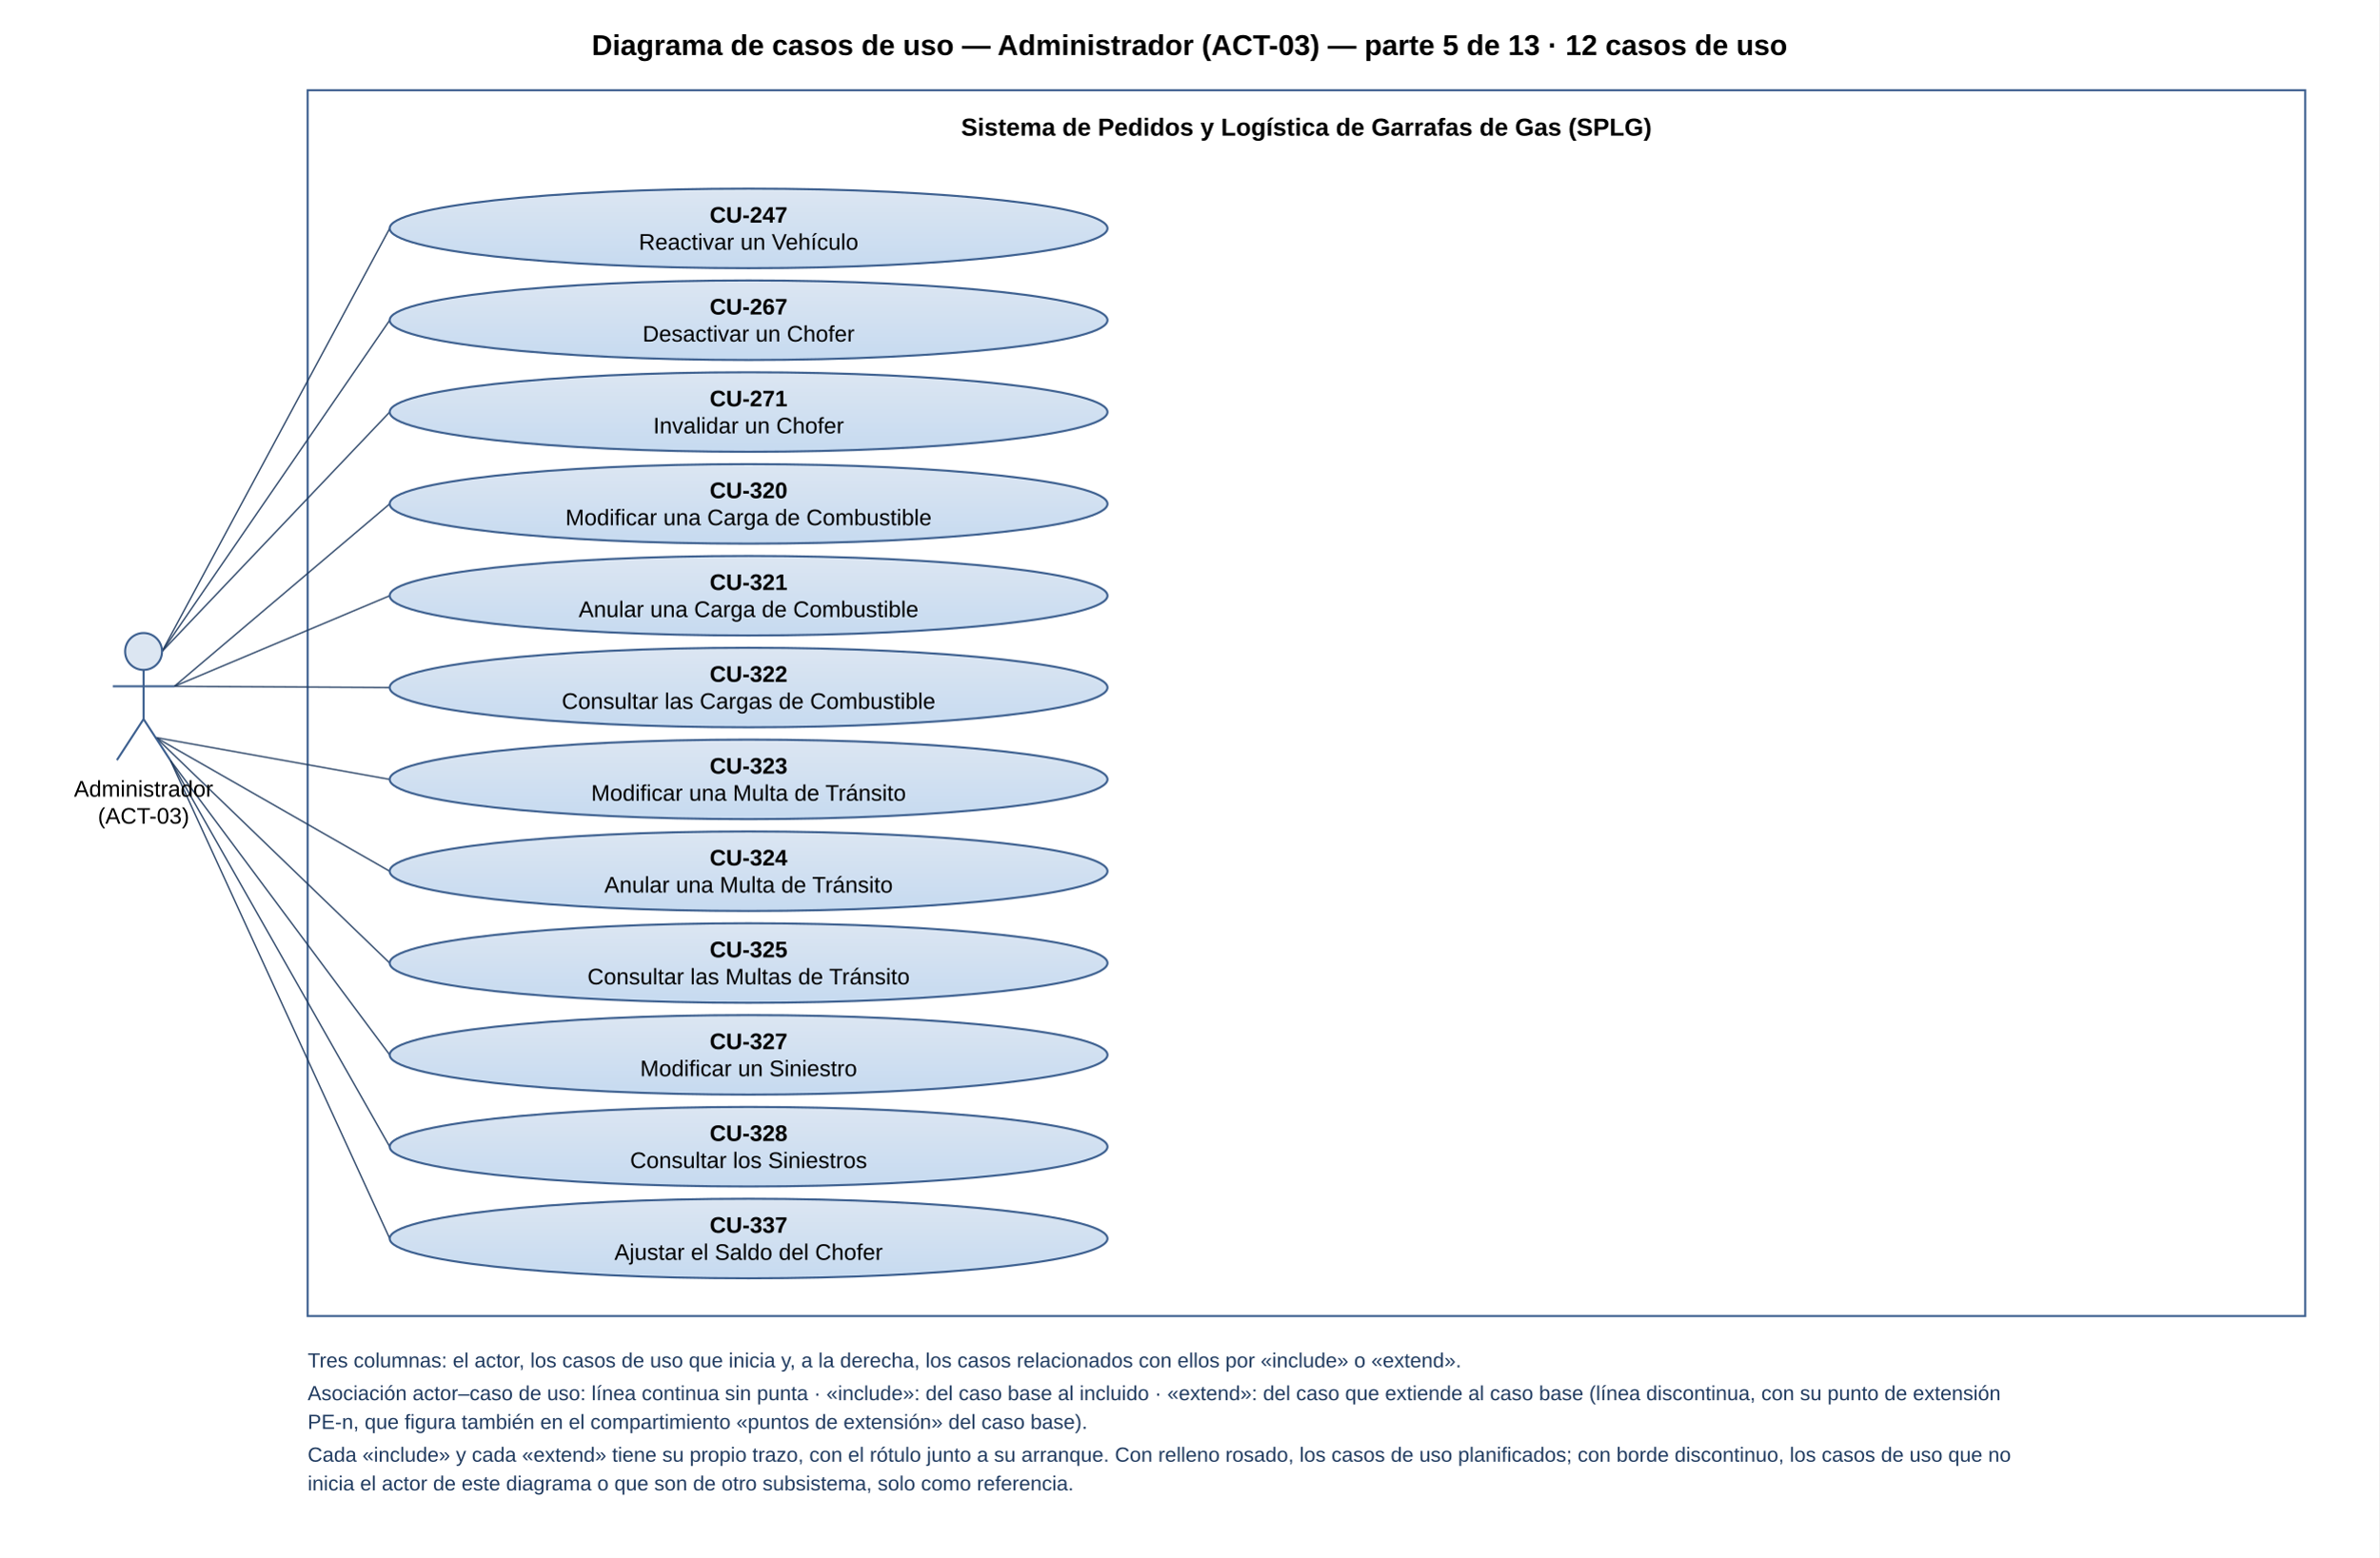
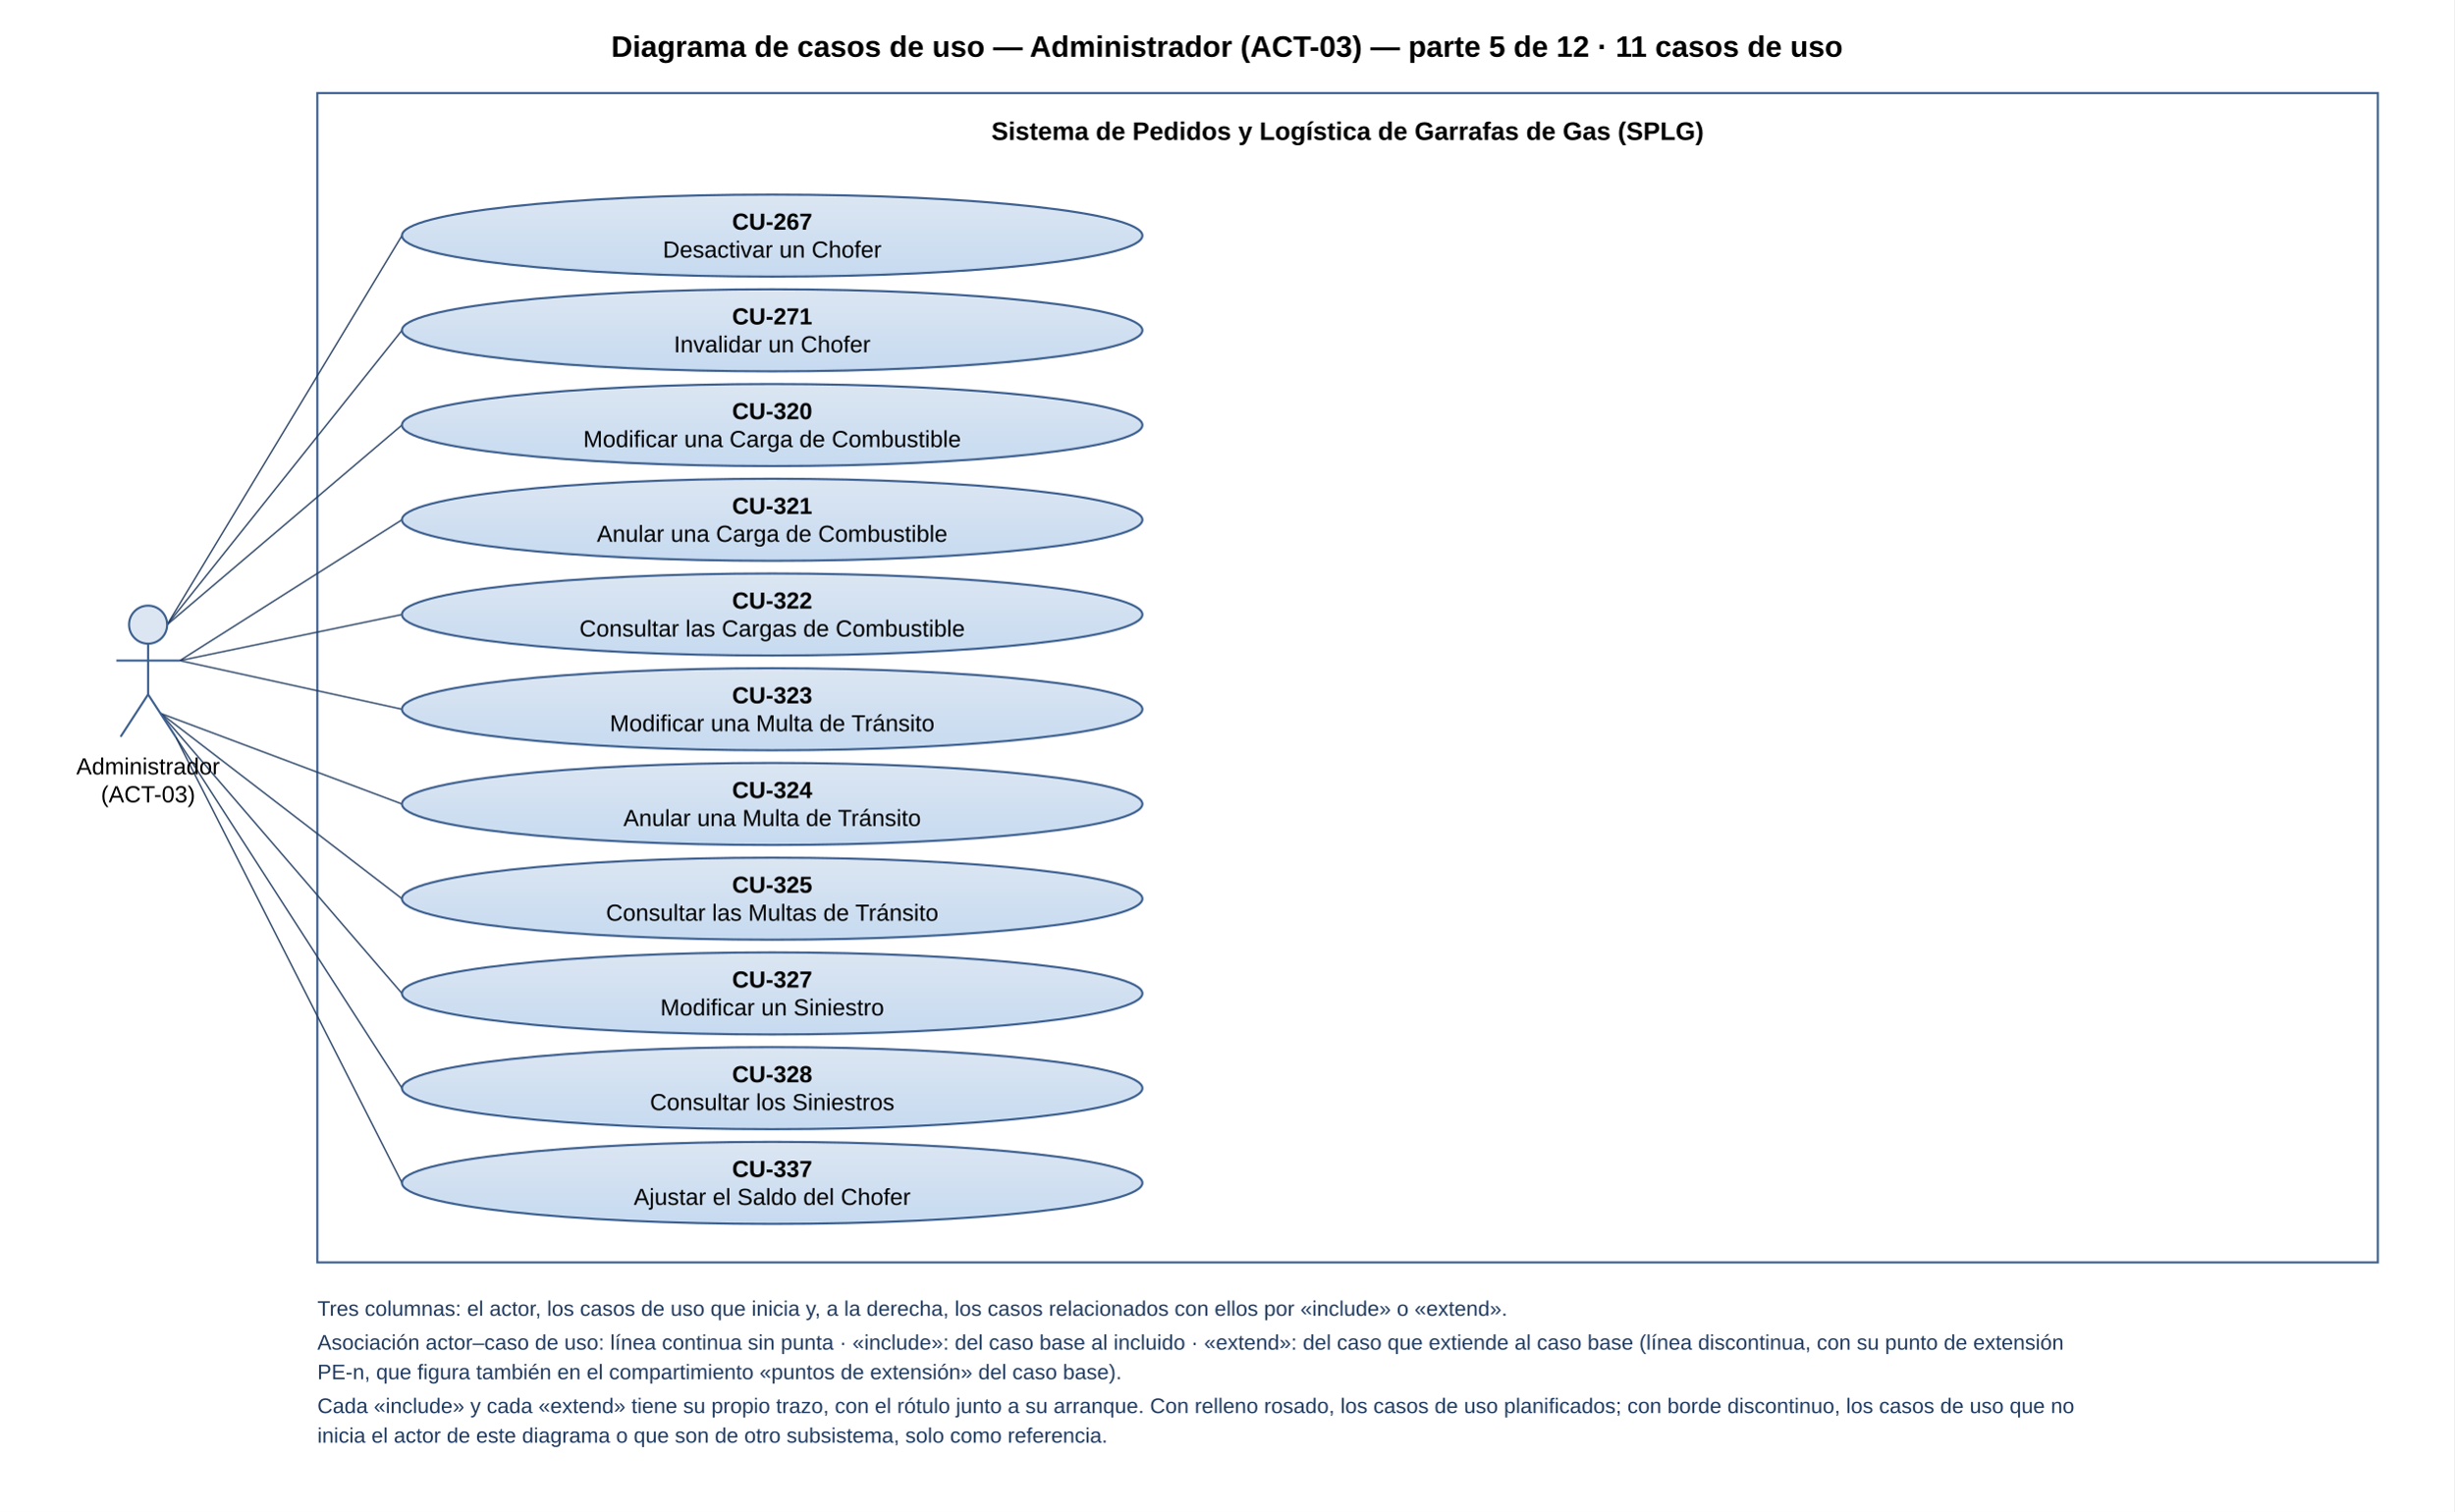
- <svg xmlns="http://www.w3.org/2000/svg" width="1160" height="760" viewBox="0 0 1160 760" font-family="Arial, Helvetica, sans-serif">
+ <svg xmlns="http://www.w3.org/2000/svg" width="1160" height="715" viewBox="0 0 1160 715" font-family="Arial, Helvetica, sans-serif">
  <defs>
    <marker id="abre" viewBox="0 0 10 10" refX="9" refY="5" markerWidth="8" markerHeight="8" orient="auto">
      <path d="M0 1 L9 5 L0 9" fill="none" stroke="#1F3A5F" stroke-width="1" />
    </marker>
    <marker id="hueco" viewBox="0 0 12 12" refX="11" refY="6" markerWidth="11" markerHeight="11" orient="auto">
      <path d="M1 1 L11 6 L1 11 Z" fill="#FFFFFF" stroke="#1F3A5F" stroke-width="1" />
    </marker>
    <linearGradient id="vp" x1="0" y1="0" x2="0" y2="1">
      <stop offset="0" stop-color="#DCE6F2" />
      <stop offset="1" stop-color="#C6DAF0" />
    </linearGradient>
  </defs>
  <rect width="100%" height="100%" fill="#FFFFFF" />
-   <text x="580.0" y="22.0" font-size="14" text-anchor="middle" dominant-baseline="central" fill="#000000" font-weight="bold">Diagrama de casos de uso — Administrador (ACT-03) — parte 5 de 13 · 12 casos de uso</text>
-   <rect class="limite" data-x="150" data-y="44" data-w="974" data-h="598" x="150" y="44" width="974" height="598" fill="#FFFFFF" stroke="#3C5F8F" stroke-width="1.0" />
+   <text x="580.0" y="22.0" font-size="14" text-anchor="middle" dominant-baseline="central" fill="#000000" font-weight="bold">Diagrama de casos de uso — Administrador (ACT-03) — parte 5 de 12 · 11 casos de uso</text>
+   <rect class="limite" data-x="150" data-y="44" data-w="974" data-h="553" x="150" y="44" width="974" height="553" fill="#FFFFFF" stroke="#3C5F8F" stroke-width="1.0" />
  <text x="637.0" y="62.0" font-size="12" text-anchor="middle" dominant-baseline="central" fill="#000000" font-weight="bold">Sistema de Pedidos y Logística de Garrafas de Gas (SPLG)</text>
-   <path class="asoc" data-act="03" data-cu="CU-247" data-rol="principal" d="M79.0 317.8 L190.0 111.4" fill="none" stroke="#1F3A5F" stroke-width="0.7" opacity="0.9" />
-   <path class="asoc" data-act="03" data-cu="CU-267" data-rol="principal" d="M79.0 317.8 L190.0 156.2" fill="none" stroke="#1F3A5F" stroke-width="0.7" opacity="0.9" />
-   <path class="asoc" data-act="03" data-cu="CU-271" data-rol="principal" d="M79.0 317.8 L190.0 201.0" fill="none" stroke="#1F3A5F" stroke-width="0.7" opacity="0.9" />
-   <path class="asoc" data-act="03" data-cu="CU-320" data-rol="principal" d="M85.0 334.8 L190.0 245.8" fill="none" stroke="#1F3A5F" stroke-width="0.7" opacity="0.9" />
-   <path class="asoc" data-act="03" data-cu="CU-321" data-rol="principal" d="M85.0 334.8 L190.0 290.6" fill="none" stroke="#1F3A5F" stroke-width="0.7" opacity="0.9" />
-   <path class="asoc" data-act="03" data-cu="CU-322" data-rol="principal" d="M85.0 334.8 L190.0 335.4" fill="none" stroke="#1F3A5F" stroke-width="0.7" opacity="0.9" />
-   <path class="asoc" data-act="03" data-cu="CU-323" data-rol="principal" d="M76.0 359.8 L190.0 380.2" fill="none" stroke="#1F3A5F" stroke-width="0.7" opacity="0.9" />
-   <path class="asoc" data-act="03" data-cu="CU-324" data-rol="principal" d="M76.0 359.8 L190.0 425.0" fill="none" stroke="#1F3A5F" stroke-width="0.7" opacity="0.9" />
-   <path class="asoc" data-act="03" data-cu="CU-325" data-rol="principal" d="M76.0 359.8 L190.0 469.8" fill="none" stroke="#1F3A5F" stroke-width="0.7" opacity="0.9" />
-   <path class="asoc" data-act="03" data-cu="CU-327" data-rol="principal" d="M83.0 370.8 L190.0 514.6" fill="none" stroke="#1F3A5F" stroke-width="0.7" opacity="0.9" />
-   <path class="asoc" data-act="03" data-cu="CU-328" data-rol="principal" d="M83.0 370.8 L190.0 559.4" fill="none" stroke="#1F3A5F" stroke-width="0.7" opacity="0.9" />
-   <path class="asoc" data-act="03" data-cu="CU-337" data-rol="principal" d="M83.0 370.8 L190.0 604.2" fill="none" stroke="#1F3A5F" stroke-width="0.7" opacity="0.9" />
-   <g class="cu" data-cu="CU-247" data-x="365" data-y="111">
+   <path class="asoc" data-act="03" data-cu="CU-267" data-rol="principal" d="M79.0 295.4 L190.0 111.4" fill="none" stroke="#1F3A5F" stroke-width="0.7" opacity="0.9" />
+   <path class="asoc" data-act="03" data-cu="CU-271" data-rol="principal" d="M79.0 295.4 L190.0 156.2" fill="none" stroke="#1F3A5F" stroke-width="0.7" opacity="0.9" />
+   <path class="asoc" data-act="03" data-cu="CU-320" data-rol="principal" d="M79.0 295.4 L190.0 201.0" fill="none" stroke="#1F3A5F" stroke-width="0.7" opacity="0.9" />
+   <path class="asoc" data-act="03" data-cu="CU-321" data-rol="principal" d="M85.0 312.4 L190.0 245.8" fill="none" stroke="#1F3A5F" stroke-width="0.7" opacity="0.9" />
+   <path class="asoc" data-act="03" data-cu="CU-322" data-rol="principal" d="M85.0 312.4 L190.0 290.6" fill="none" stroke="#1F3A5F" stroke-width="0.7" opacity="0.9" />
+   <path class="asoc" data-act="03" data-cu="CU-323" data-rol="principal" d="M85.0 312.4 L190.0 335.4" fill="none" stroke="#1F3A5F" stroke-width="0.7" opacity="0.9" />
+   <path class="asoc" data-act="03" data-cu="CU-324" data-rol="principal" d="M76.0 337.4 L190.0 380.2" fill="none" stroke="#1F3A5F" stroke-width="0.7" opacity="0.9" />
+   <path class="asoc" data-act="03" data-cu="CU-325" data-rol="principal" d="M76.0 337.4 L190.0 425.0" fill="none" stroke="#1F3A5F" stroke-width="0.7" opacity="0.9" />
+   <path class="asoc" data-act="03" data-cu="CU-327" data-rol="principal" d="M76.0 337.4 L190.0 469.8" fill="none" stroke="#1F3A5F" stroke-width="0.7" opacity="0.9" />
+   <path class="asoc" data-act="03" data-cu="CU-328" data-rol="principal" d="M83.0 348.4 L190.0 514.6" fill="none" stroke="#1F3A5F" stroke-width="0.7" opacity="0.9" />
+   <path class="asoc" data-act="03" data-cu="CU-337" data-rol="principal" d="M83.0 348.4 L190.0 559.4" fill="none" stroke="#1F3A5F" stroke-width="0.7" opacity="0.9" />
+   <g class="cu" data-cu="CU-267" data-x="365" data-y="111">
    <ellipse cx="365.0" cy="111.4" rx="175" ry="19.4" fill="url(#vp)" stroke="#3C5F8F" stroke-width="1.0" />
-     <text x="365.0" y="104.8" font-size="11" text-anchor="middle" dominant-baseline="central" fill="#000000" font-weight="bold">CU-247</text>
-     <text x="365.0" y="118.0" font-size="11" text-anchor="middle" dominant-baseline="central" fill="#000000">Reactivar un Vehículo</text>
+     <text x="365.0" y="104.8" font-size="11" text-anchor="middle" dominant-baseline="central" fill="#000000" font-weight="bold">CU-267</text>
+     <text x="365.0" y="118.0" font-size="11" text-anchor="middle" dominant-baseline="central" fill="#000000">Desactivar un Chofer</text>
  </g>
-   <g class="cu" data-cu="CU-267" data-x="365" data-y="156">
+   <g class="cu" data-cu="CU-271" data-x="365" data-y="156">
    <ellipse cx="365.0" cy="156.2" rx="175" ry="19.4" fill="url(#vp)" stroke="#3C5F8F" stroke-width="1.0" />
-     <text x="365.0" y="149.6" font-size="11" text-anchor="middle" dominant-baseline="central" fill="#000000" font-weight="bold">CU-267</text>
-     <text x="365.0" y="162.8" font-size="11" text-anchor="middle" dominant-baseline="central" fill="#000000">Desactivar un Chofer</text>
+     <text x="365.0" y="149.6" font-size="11" text-anchor="middle" dominant-baseline="central" fill="#000000" font-weight="bold">CU-271</text>
+     <text x="365.0" y="162.8" font-size="11" text-anchor="middle" dominant-baseline="central" fill="#000000">Invalidar un Chofer</text>
  </g>
-   <g class="cu" data-cu="CU-271" data-x="365" data-y="201">
+   <g class="cu" data-cu="CU-320" data-x="365" data-y="201">
    <ellipse cx="365.0" cy="201.0" rx="175" ry="19.4" fill="url(#vp)" stroke="#3C5F8F" stroke-width="1.0" />
-     <text x="365.0" y="194.4" font-size="11" text-anchor="middle" dominant-baseline="central" fill="#000000" font-weight="bold">CU-271</text>
-     <text x="365.0" y="207.6" font-size="11" text-anchor="middle" dominant-baseline="central" fill="#000000">Invalidar un Chofer</text>
+     <text x="365.0" y="194.4" font-size="11" text-anchor="middle" dominant-baseline="central" fill="#000000" font-weight="bold">CU-320</text>
+     <text x="365.0" y="207.6" font-size="11" text-anchor="middle" dominant-baseline="central" fill="#000000">Modificar una Carga de Combustible</text>
  </g>
-   <g class="cu" data-cu="CU-320" data-x="365" data-y="246">
+   <g class="cu" data-cu="CU-321" data-x="365" data-y="246">
    <ellipse cx="365.0" cy="245.8" rx="175" ry="19.4" fill="url(#vp)" stroke="#3C5F8F" stroke-width="1.0" />
-     <text x="365.0" y="239.2" font-size="11" text-anchor="middle" dominant-baseline="central" fill="#000000" font-weight="bold">CU-320</text>
-     <text x="365.0" y="252.4" font-size="11" text-anchor="middle" dominant-baseline="central" fill="#000000">Modificar una Carga de Combustible</text>
+     <text x="365.0" y="239.2" font-size="11" text-anchor="middle" dominant-baseline="central" fill="#000000" font-weight="bold">CU-321</text>
+     <text x="365.0" y="252.4" font-size="11" text-anchor="middle" dominant-baseline="central" fill="#000000">Anular una Carga de Combustible</text>
  </g>
-   <g class="cu" data-cu="CU-321" data-x="365" data-y="291">
+   <g class="cu" data-cu="CU-322" data-x="365" data-y="291">
    <ellipse cx="365.0" cy="290.6" rx="175" ry="19.4" fill="url(#vp)" stroke="#3C5F8F" stroke-width="1.0" />
-     <text x="365.0" y="284.0" font-size="11" text-anchor="middle" dominant-baseline="central" fill="#000000" font-weight="bold">CU-321</text>
-     <text x="365.0" y="297.2" font-size="11" text-anchor="middle" dominant-baseline="central" fill="#000000">Anular una Carga de Combustible</text>
+     <text x="365.0" y="284.0" font-size="11" text-anchor="middle" dominant-baseline="central" fill="#000000" font-weight="bold">CU-322</text>
+     <text x="365.0" y="297.2" font-size="11" text-anchor="middle" dominant-baseline="central" fill="#000000">Consultar las Cargas de Combustible</text>
  </g>
-   <g class="cu" data-cu="CU-322" data-x="365" data-y="335">
+   <g class="cu" data-cu="CU-323" data-x="365" data-y="335">
    <ellipse cx="365.0" cy="335.4" rx="175" ry="19.4" fill="url(#vp)" stroke="#3C5F8F" stroke-width="1.0" />
-     <text x="365.0" y="328.8" font-size="11" text-anchor="middle" dominant-baseline="central" fill="#000000" font-weight="bold">CU-322</text>
-     <text x="365.0" y="342.0" font-size="11" text-anchor="middle" dominant-baseline="central" fill="#000000">Consultar las Cargas de Combustible</text>
+     <text x="365.0" y="328.8" font-size="11" text-anchor="middle" dominant-baseline="central" fill="#000000" font-weight="bold">CU-323</text>
+     <text x="365.0" y="342.0" font-size="11" text-anchor="middle" dominant-baseline="central" fill="#000000">Modificar una Multa de Tránsito</text>
  </g>
-   <g class="cu" data-cu="CU-323" data-x="365" data-y="380">
+   <g class="cu" data-cu="CU-324" data-x="365" data-y="380">
    <ellipse cx="365.0" cy="380.2" rx="175" ry="19.4" fill="url(#vp)" stroke="#3C5F8F" stroke-width="1.0" />
-     <text x="365.0" y="373.6" font-size="11" text-anchor="middle" dominant-baseline="central" fill="#000000" font-weight="bold">CU-323</text>
-     <text x="365.0" y="386.8" font-size="11" text-anchor="middle" dominant-baseline="central" fill="#000000">Modificar una Multa de Tránsito</text>
+     <text x="365.0" y="373.6" font-size="11" text-anchor="middle" dominant-baseline="central" fill="#000000" font-weight="bold">CU-324</text>
+     <text x="365.0" y="386.8" font-size="11" text-anchor="middle" dominant-baseline="central" fill="#000000">Anular una Multa de Tránsito</text>
  </g>
-   <g class="cu" data-cu="CU-324" data-x="365" data-y="425">
+   <g class="cu" data-cu="CU-325" data-x="365" data-y="425">
    <ellipse cx="365.0" cy="425.0" rx="175" ry="19.4" fill="url(#vp)" stroke="#3C5F8F" stroke-width="1.0" />
-     <text x="365.0" y="418.4" font-size="11" text-anchor="middle" dominant-baseline="central" fill="#000000" font-weight="bold">CU-324</text>
-     <text x="365.0" y="431.6" font-size="11" text-anchor="middle" dominant-baseline="central" fill="#000000">Anular una Multa de Tránsito</text>
+     <text x="365.0" y="418.4" font-size="11" text-anchor="middle" dominant-baseline="central" fill="#000000" font-weight="bold">CU-325</text>
+     <text x="365.0" y="431.6" font-size="11" text-anchor="middle" dominant-baseline="central" fill="#000000">Consultar las Multas de Tránsito</text>
  </g>
-   <g class="cu" data-cu="CU-325" data-x="365" data-y="470">
+   <g class="cu" data-cu="CU-327" data-x="365" data-y="470">
    <ellipse cx="365.0" cy="469.8" rx="175" ry="19.4" fill="url(#vp)" stroke="#3C5F8F" stroke-width="1.0" />
-     <text x="365.0" y="463.2" font-size="11" text-anchor="middle" dominant-baseline="central" fill="#000000" font-weight="bold">CU-325</text>
-     <text x="365.0" y="476.4" font-size="11" text-anchor="middle" dominant-baseline="central" fill="#000000">Consultar las Multas de Tránsito</text>
+     <text x="365.0" y="463.2" font-size="11" text-anchor="middle" dominant-baseline="central" fill="#000000" font-weight="bold">CU-327</text>
+     <text x="365.0" y="476.4" font-size="11" text-anchor="middle" dominant-baseline="central" fill="#000000">Modificar un Siniestro</text>
  </g>
-   <g class="cu" data-cu="CU-327" data-x="365" data-y="515">
+   <g class="cu" data-cu="CU-328" data-x="365" data-y="515">
    <ellipse cx="365.0" cy="514.6" rx="175" ry="19.4" fill="url(#vp)" stroke="#3C5F8F" stroke-width="1.0" />
-     <text x="365.0" y="508.0" font-size="11" text-anchor="middle" dominant-baseline="central" fill="#000000" font-weight="bold">CU-327</text>
-     <text x="365.0" y="521.2" font-size="11" text-anchor="middle" dominant-baseline="central" fill="#000000">Modificar un Siniestro</text>
+     <text x="365.0" y="508.0" font-size="11" text-anchor="middle" dominant-baseline="central" fill="#000000" font-weight="bold">CU-328</text>
+     <text x="365.0" y="521.2" font-size="11" text-anchor="middle" dominant-baseline="central" fill="#000000">Consultar los Siniestros</text>
  </g>
-   <g class="cu" data-cu="CU-328" data-x="365" data-y="559">
+   <g class="cu" data-cu="CU-337" data-x="365" data-y="559">
    <ellipse cx="365.0" cy="559.4" rx="175" ry="19.4" fill="url(#vp)" stroke="#3C5F8F" stroke-width="1.0" />
-     <text x="365.0" y="552.8" font-size="11" text-anchor="middle" dominant-baseline="central" fill="#000000" font-weight="bold">CU-328</text>
-     <text x="365.0" y="566.0" font-size="11" text-anchor="middle" dominant-baseline="central" fill="#000000">Consultar los Siniestros</text>
+     <text x="365.0" y="552.8" font-size="11" text-anchor="middle" dominant-baseline="central" fill="#000000" font-weight="bold">CU-337</text>
+     <text x="365.0" y="566.0" font-size="11" text-anchor="middle" dominant-baseline="central" fill="#000000">Ajustar el Saldo del Chofer</text>
  </g>
-   <g class="cu" data-cu="CU-337" data-x="365" data-y="604">
-     <ellipse cx="365.0" cy="604.2" rx="175" ry="19.4" fill="url(#vp)" stroke="#3C5F8F" stroke-width="1.0" />
-     <text x="365.0" y="597.6" font-size="11" text-anchor="middle" dominant-baseline="central" fill="#000000" font-weight="bold">CU-337</text>
-     <text x="365.0" y="610.8" font-size="11" text-anchor="middle" dominant-baseline="central" fill="#000000">Ajustar el Saldo del Chofer</text>
+   <g class="actor" data-act="03" data-x="70" data-y="295">
+     <circle cx="70.0" cy="295.4" r="9" fill="#DCE6F2" stroke="#3C5F8F" stroke-width="1.0" />
+     <path d="M70.0 304.4 V328.4 M55.0 312.4 H85.0 M70.0 328.4 L57.0 348.4 M70.0 328.4 L83.0 348.4" stroke="#3C5F8F" stroke-width="1.0" fill="none" />
+     <text x="70.0" y="362.4" font-size="11" text-anchor="middle" dominant-baseline="central" fill="#000000">Administrador</text>
+     <text x="70.0" y="375.6" font-size="11" text-anchor="middle" dominant-baseline="central" fill="#000000">(ACT-03)</text>
  </g>
-   <g class="actor" data-act="03" data-x="70" data-y="318">
-     <circle cx="70.0" cy="317.8" r="9" fill="#DCE6F2" stroke="#3C5F8F" stroke-width="1.0" />
-     <path d="M70.0 326.8 V350.8 M55.0 334.8 H85.0 M70.0 350.8 L57.0 370.8 M70.0 350.8 L83.0 370.8" stroke="#3C5F8F" stroke-width="1.0" fill="none" />
-     <text x="70.0" y="384.8" font-size="11" text-anchor="middle" dominant-baseline="central" fill="#000000">Administrador</text>
-     <text x="70.0" y="398.0" font-size="11" text-anchor="middle" dominant-baseline="central" fill="#000000">(ACT-03)</text>
-   </g>
-   <text x="150.0" y="663.6" font-size="10" text-anchor="start" dominant-baseline="central" fill="#1F3A5F">Tres columnas: el actor, los casos de uso que inicia y, a la derecha, los casos relacionados con ellos por «include» o «extend».</text>
-   <text x="150.0" y="679.6" font-size="10" text-anchor="start" dominant-baseline="central" fill="#1F3A5F">Asociación actor–caso de uso: línea continua sin punta · «include»: del caso base al incluido · «extend»: del caso que extiende al caso base (línea discontinua, con su punto de extensión</text>
-   <text x="150.0" y="693.6" font-size="10" text-anchor="start" dominant-baseline="central" fill="#1F3A5F">PE-n, que figura también en el compartimiento «puntos de extensión» del caso base).</text>
-   <text x="150.0" y="709.6" font-size="10" text-anchor="start" dominant-baseline="central" fill="#1F3A5F">Cada «include» y cada «extend» tiene su propio trazo, con el rótulo junto a su arranque. Con relleno rosado, los casos de uso planificados; con borde discontinuo, los casos de uso que no</text>
-   <text x="150.0" y="723.6" font-size="10" text-anchor="start" dominant-baseline="central" fill="#1F3A5F">inicia el actor de este diagrama o que son de otro subsistema, solo como referencia.</text>
+   <text x="150.0" y="618.8" font-size="10" text-anchor="start" dominant-baseline="central" fill="#1F3A5F">Tres columnas: el actor, los casos de uso que inicia y, a la derecha, los casos relacionados con ellos por «include» o «extend».</text>
+   <text x="150.0" y="634.8" font-size="10" text-anchor="start" dominant-baseline="central" fill="#1F3A5F">Asociación actor–caso de uso: línea continua sin punta · «include»: del caso base al incluido · «extend»: del caso que extiende al caso base (línea discontinua, con su punto de extensión</text>
+   <text x="150.0" y="648.8" font-size="10" text-anchor="start" dominant-baseline="central" fill="#1F3A5F">PE-n, que figura también en el compartimiento «puntos de extensión» del caso base).</text>
+   <text x="150.0" y="664.8" font-size="10" text-anchor="start" dominant-baseline="central" fill="#1F3A5F">Cada «include» y cada «extend» tiene su propio trazo, con el rótulo junto a su arranque. Con relleno rosado, los casos de uso planificados; con borde discontinuo, los casos de uso que no</text>
+   <text x="150.0" y="678.8" font-size="10" text-anchor="start" dominant-baseline="central" fill="#1F3A5F">inicia el actor de este diagrama o que son de otro subsistema, solo como referencia.</text>
</svg>
